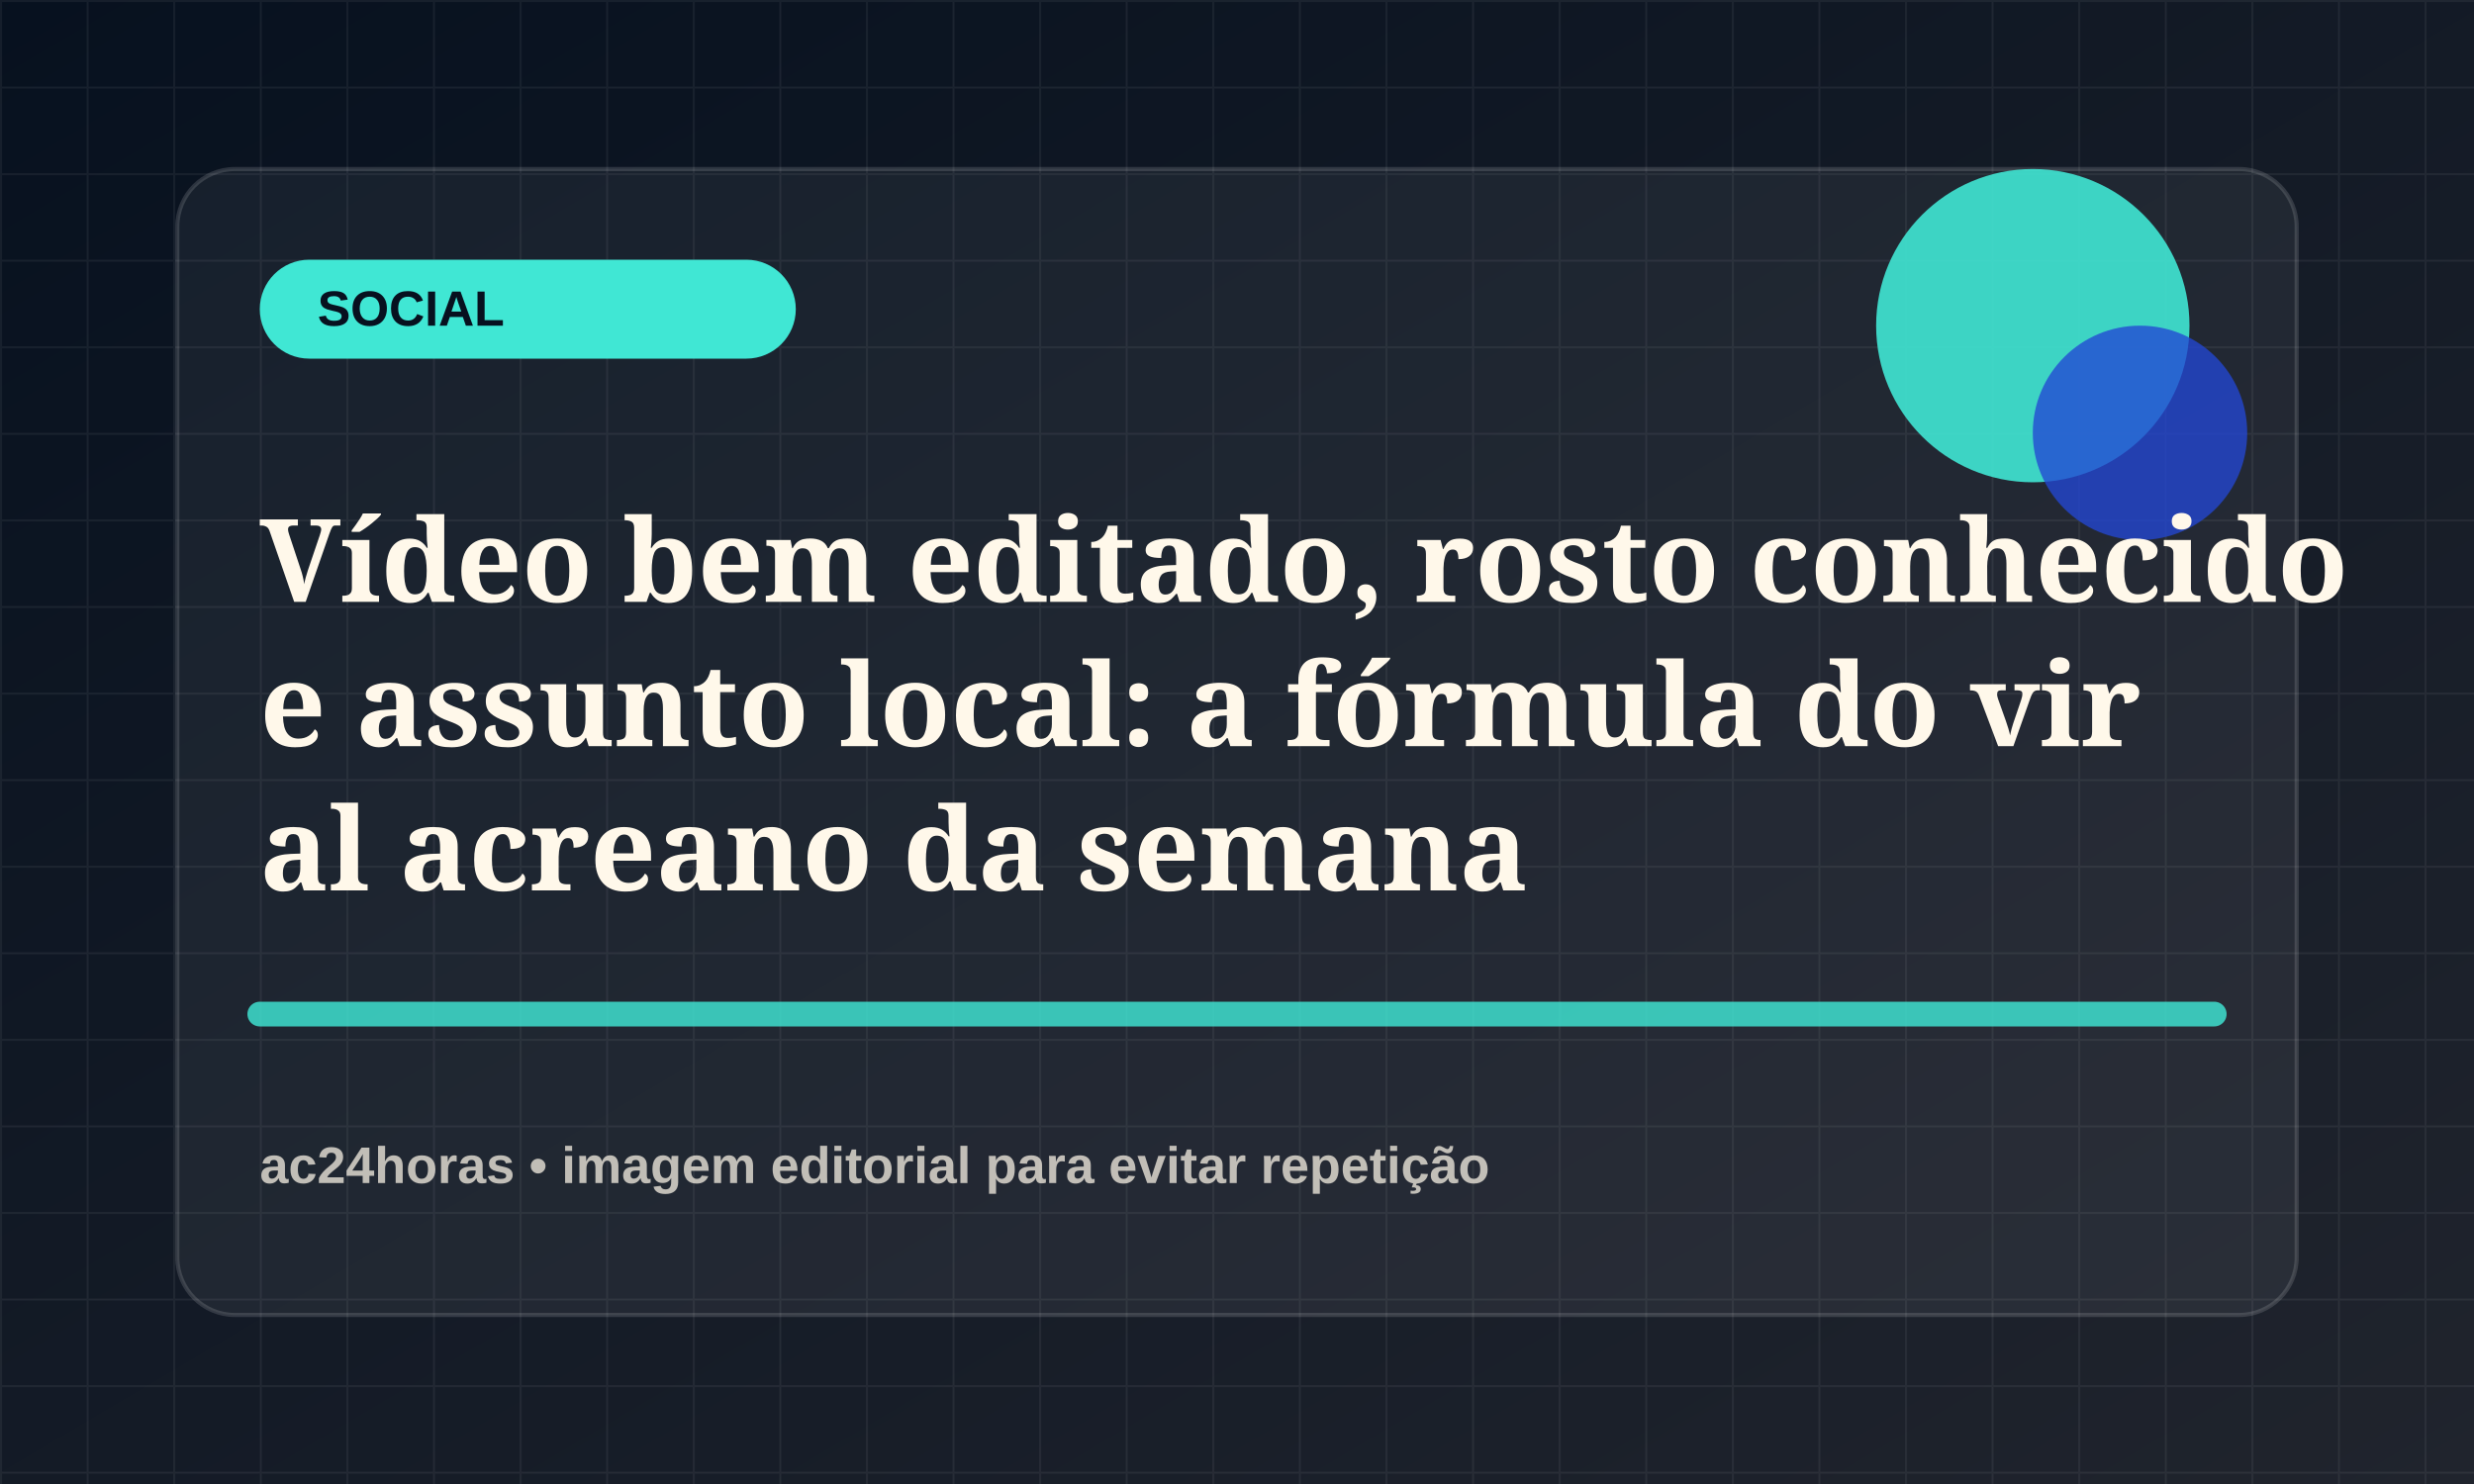
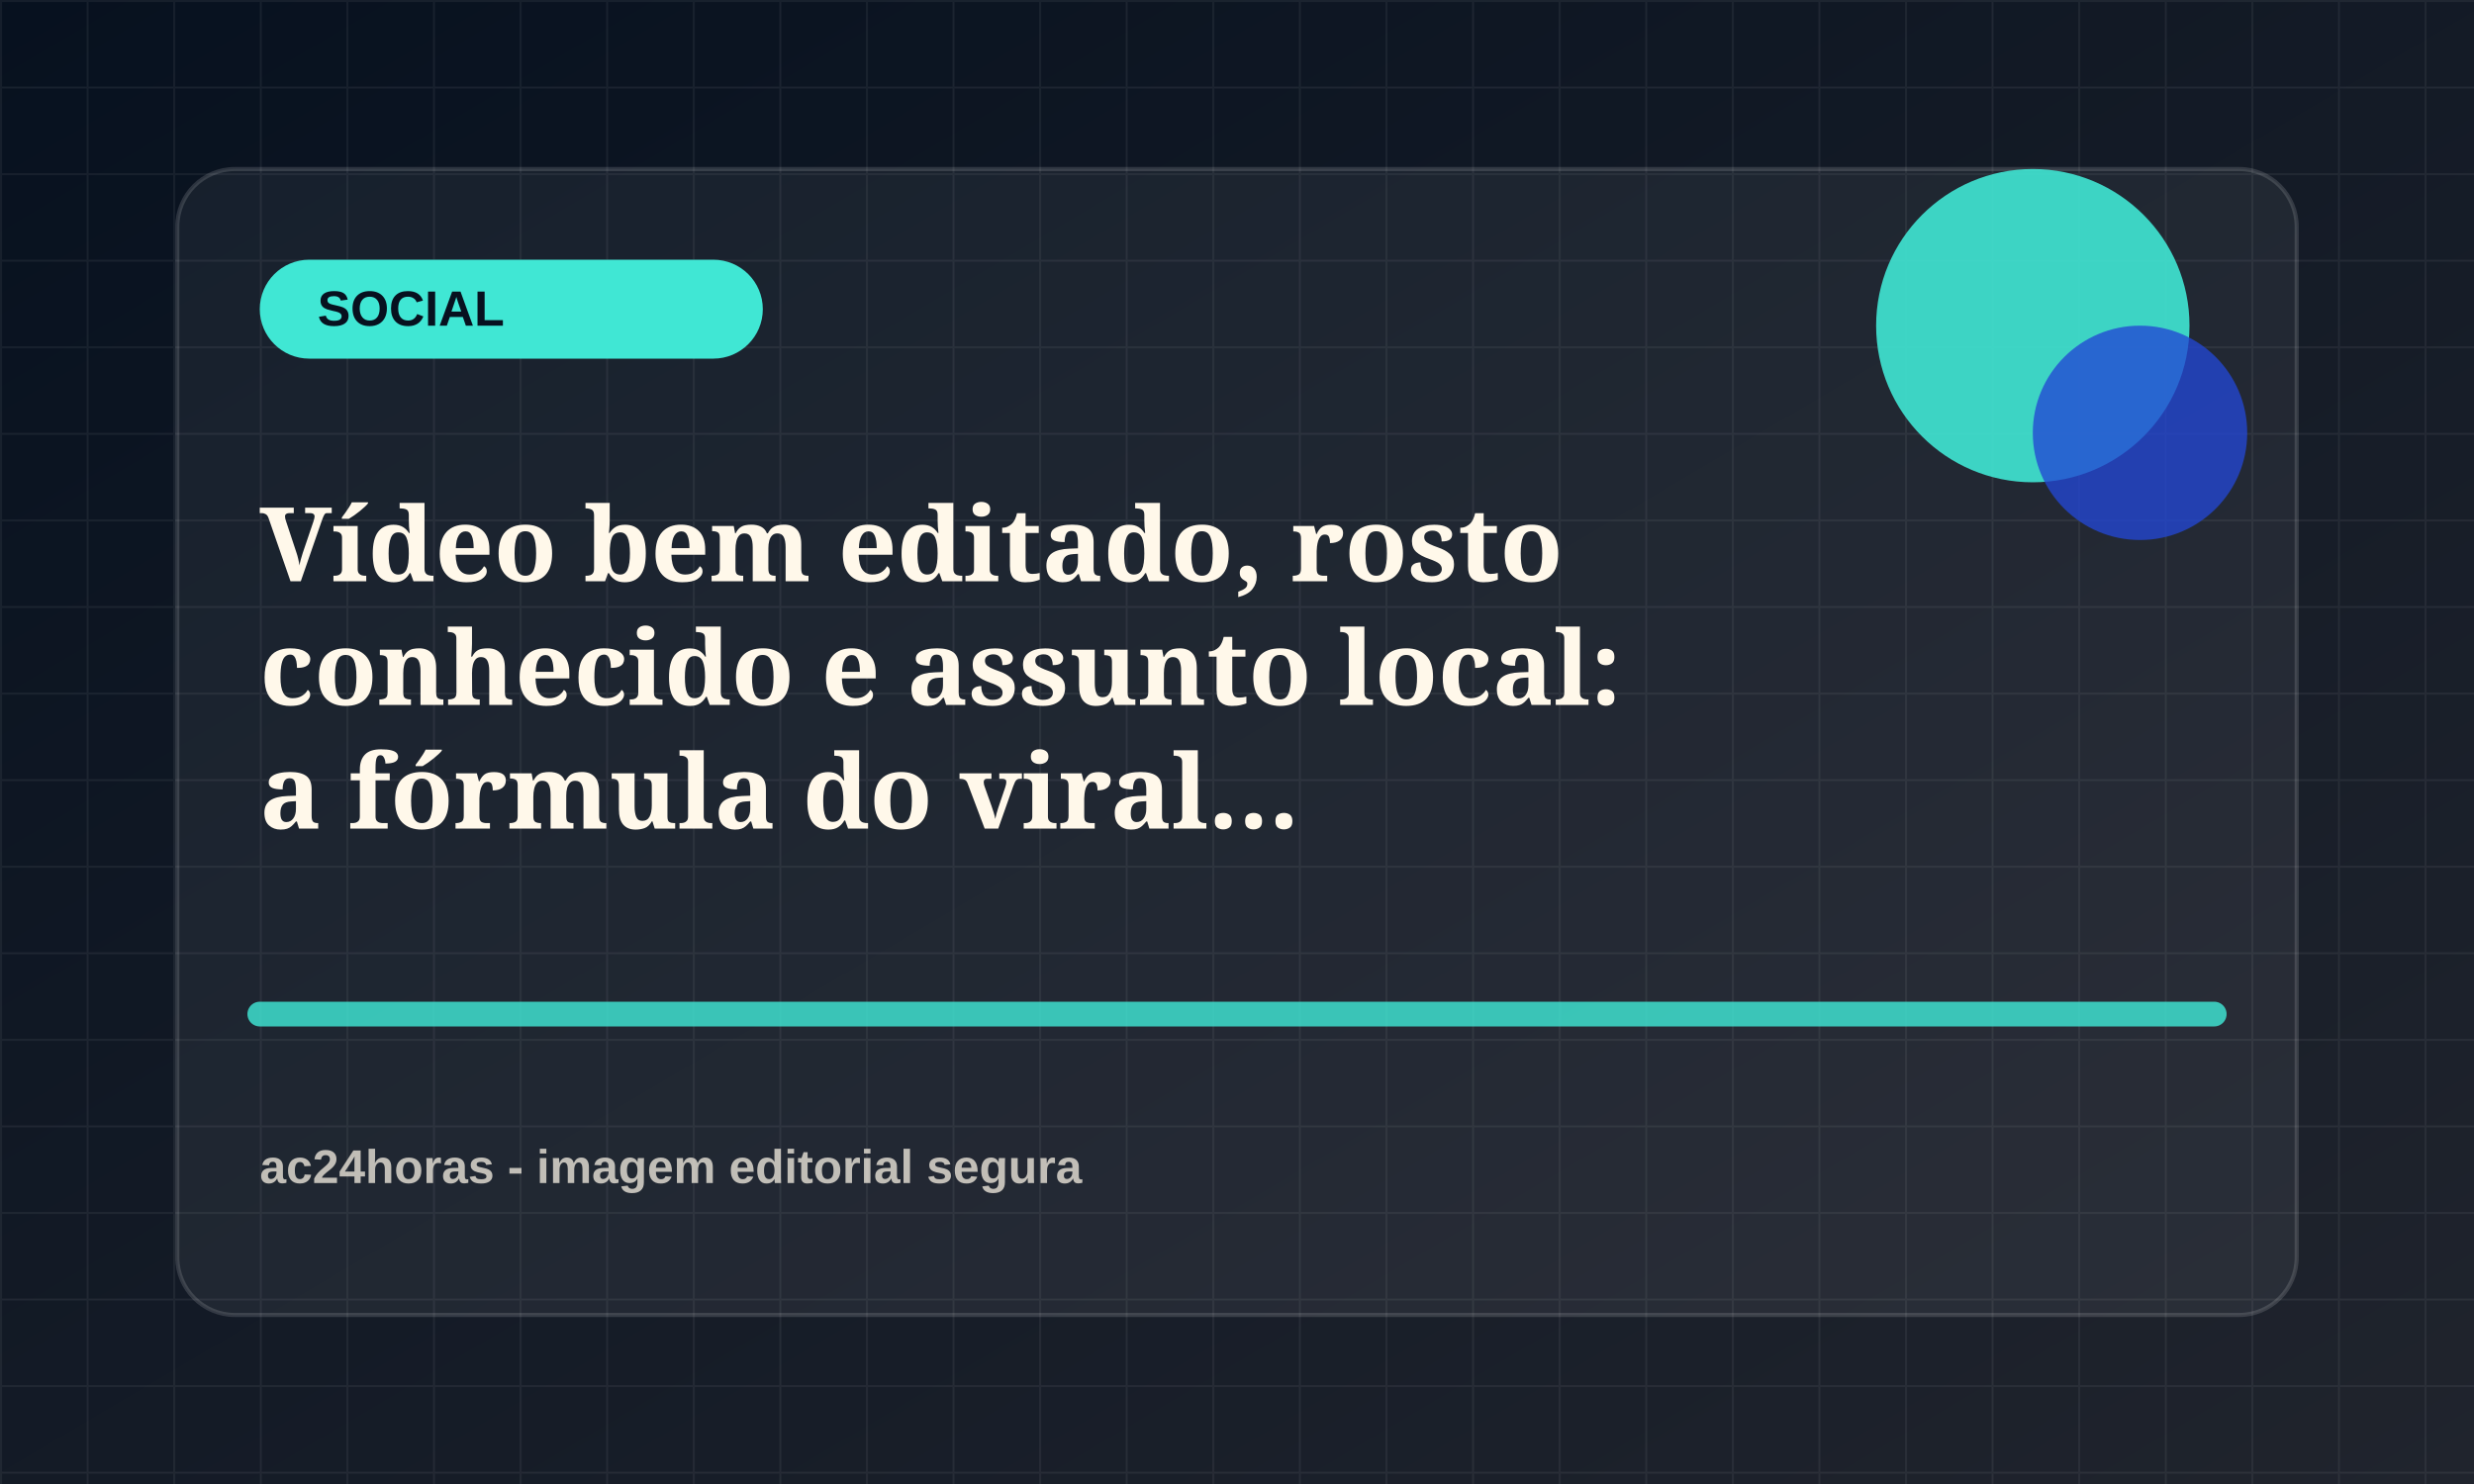
<svg xmlns="http://www.w3.org/2000/svg" viewBox="0 0 1200 720">
  <defs>
    <linearGradient id="bg" x1="0" x2="1" y1="0" y2="1">
      <stop offset="0" stop-color="#07111f" />
      <stop offset="1" stop-color="#20242d" />
    </linearGradient>
    <pattern id="grid" width="42" height="42" patternUnits="userSpaceOnUse">
      <path d="M42 0H0v42" fill="none" stroke="rgba(255,255,255,.055)" stroke-width="2" />
    </pattern>
  </defs>
  <rect width="1200" height="720" fill="url(#bg)" />
  <rect width="1200" height="720" fill="url(#grid)" />
  <rect x="86" y="82" width="1028" height="556" rx="28" fill="rgba(255,255,255,.055)" stroke="rgba(255,255,255,.14)" stroke-width="2" />
-   <rect x="126" y="126" width="260" height="48" rx="24" fill="hsl(173 78% 58%)" />
+   <rect x="126" y="126" width="244" height="48" rx="24" fill="hsl(173 78% 58%)" />
  <text x="154" y="158" fill="#07111f" font-family="Arial, sans-serif" font-size="24" font-weight="800">SOCIAL</text>
  <circle cx="986" cy="158" r="76" fill="hsl(173 78% 58%)" opacity=".9" />
  <circle cx="1038" cy="210" r="52" fill="hsl(228 72% 48%)" opacity=".78" />
  <path d="M126 492h948" stroke="hsl(173 78% 58%)" stroke-width="12" stroke-linecap="round" opacity=".82" />
-   <text x="126" y="292" fill="#fff8ea" font-family="Georgia, serif" font-size="56" font-weight="700">
-     <tspan x="126" dy="0">Vídeo bem editado, rosto conhecido</tspan>
-     <tspan x="126" dy="70"> e assunto local: a fórmula do vir</tspan>
-     <tspan x="126" dy="70">al acreano da semana</tspan>
+   <text x="126" y="282" fill="#fff8ea" font-family="Georgia, serif" font-size="50" font-weight="700">
+     <tspan x="126" dy="0">Vídeo bem editado, rosto</tspan>
+     <tspan x="126" dy="60">conhecido e assunto local:</tspan>
+     <tspan x="126" dy="60">a fórmula do viral...</tspan>
  </text>
-   <text x="126" y="574" fill="rgba(255,248,234,.72)" font-family="Arial, sans-serif" font-size="25" font-weight="700">ac24horas • imagem editorial para evitar repetição</text>
+   <text x="126" y="574" fill="rgba(255,248,234,.72)" font-family="Arial, sans-serif" font-size="23" font-weight="700">ac24horas - imagem editorial segura</text>
</svg>
